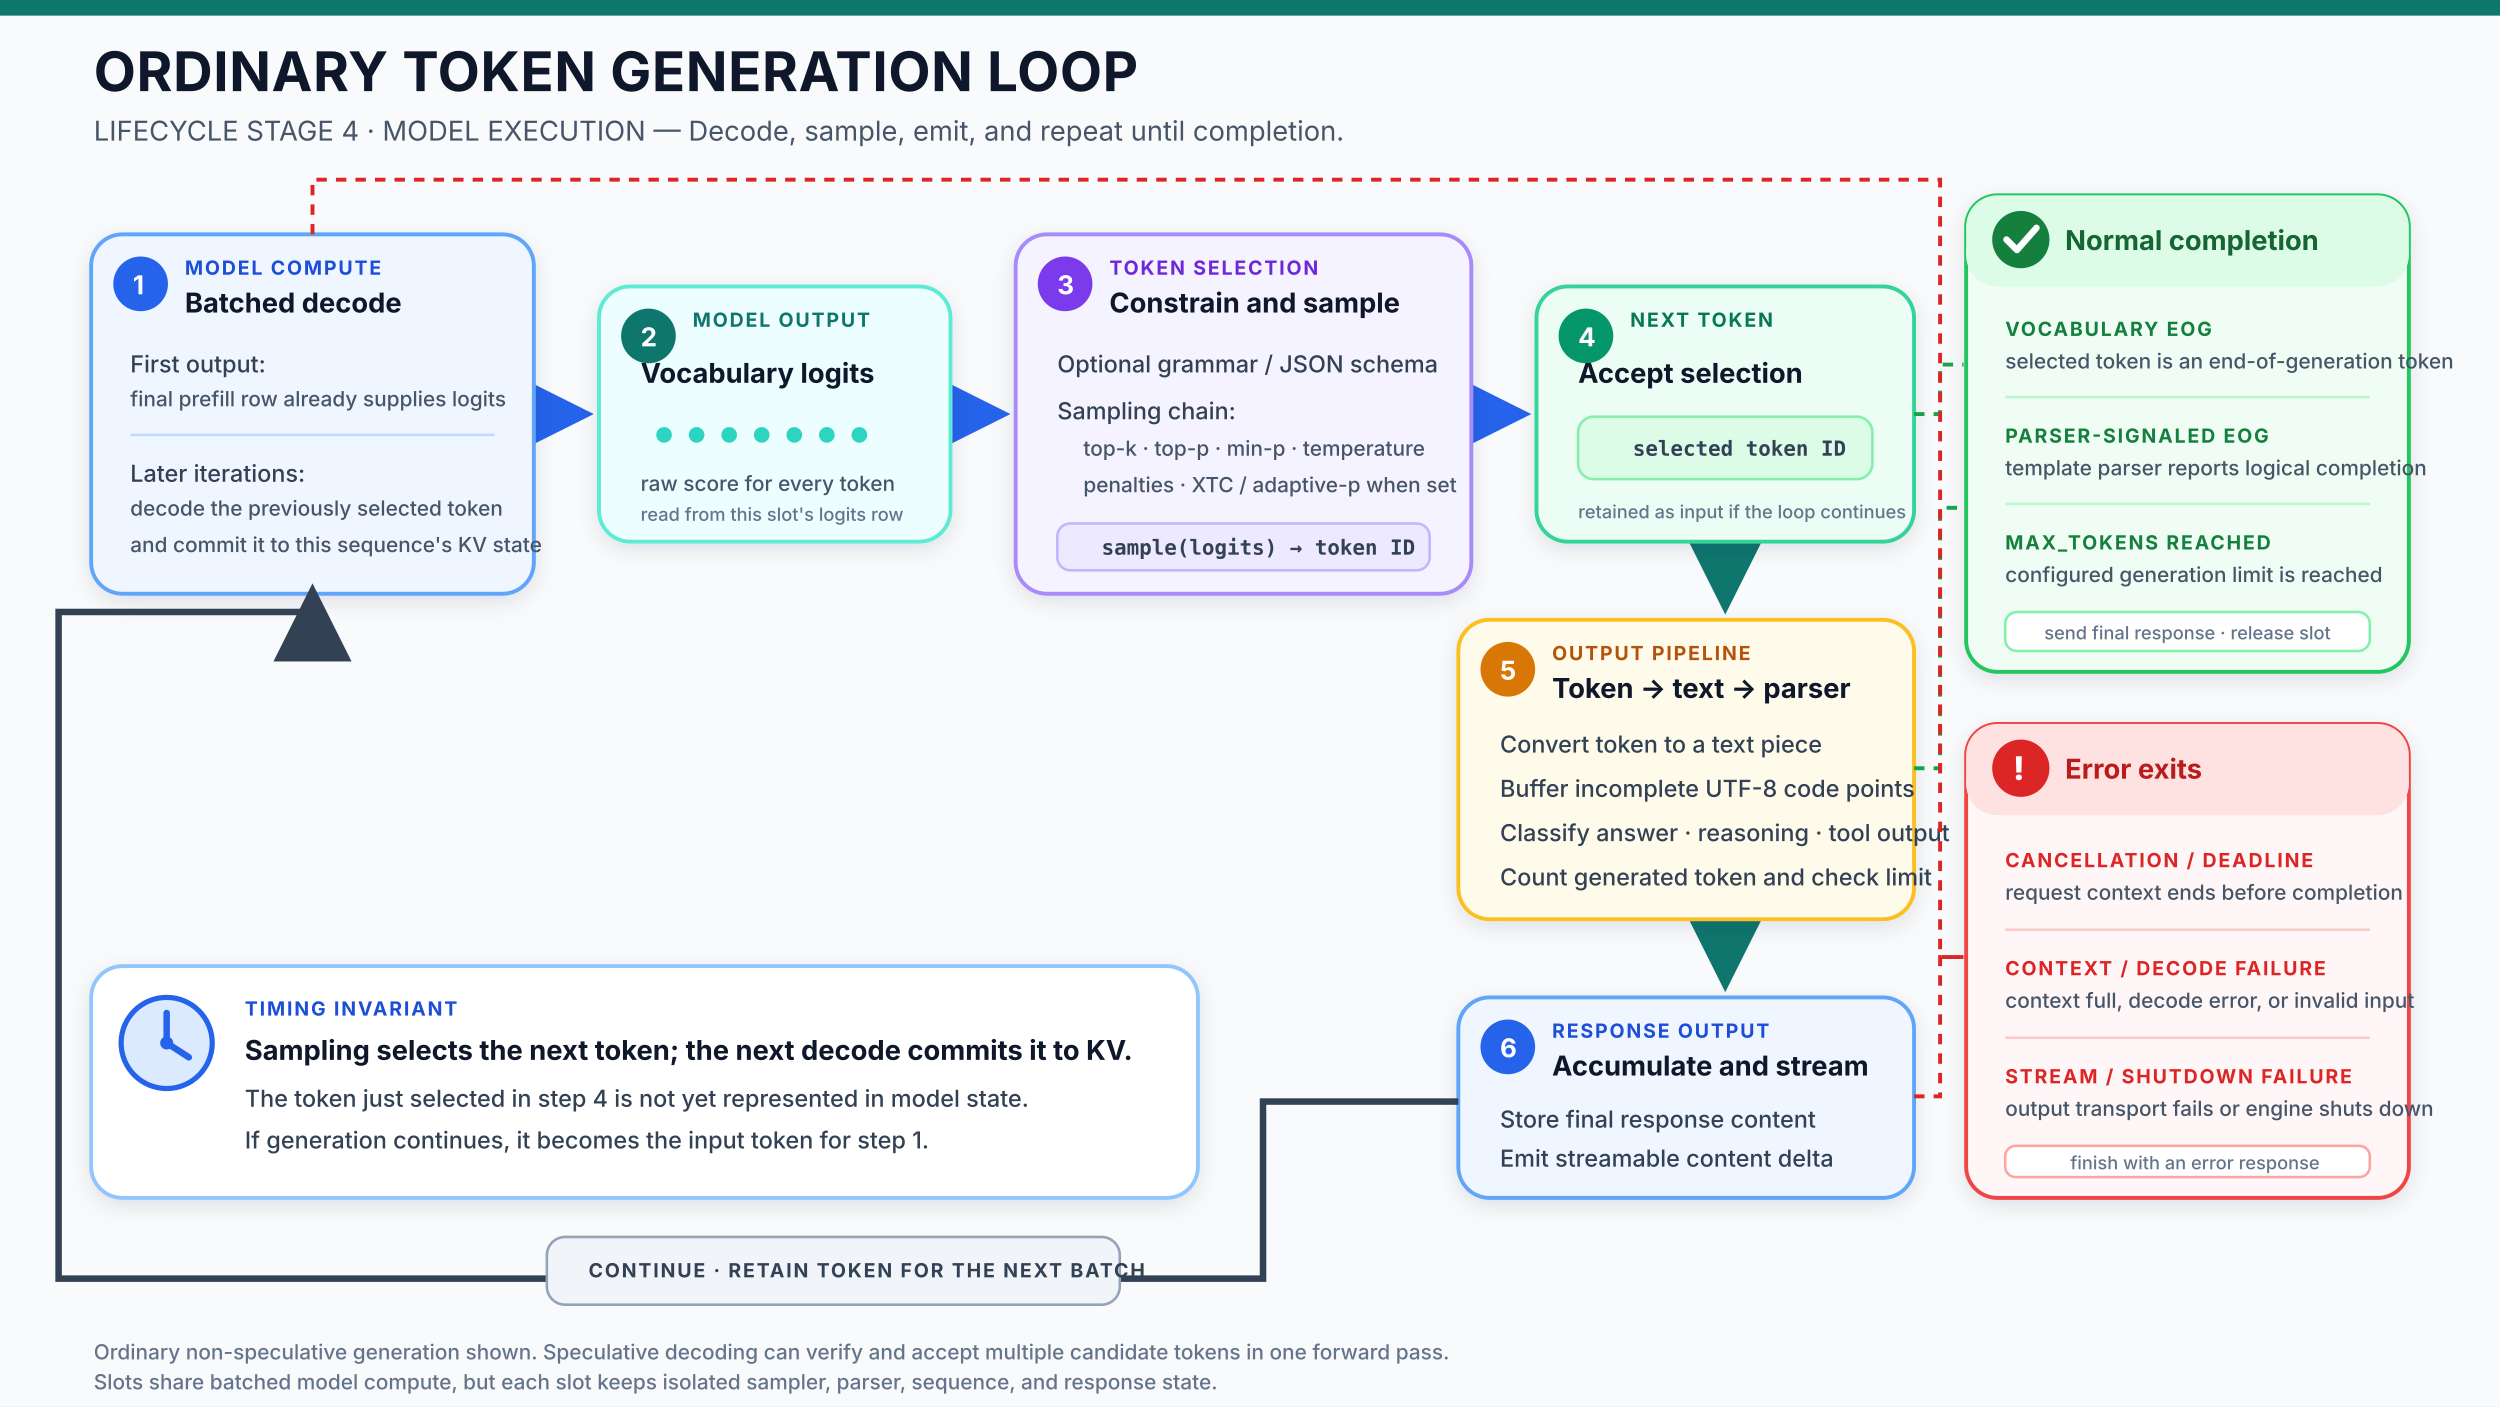
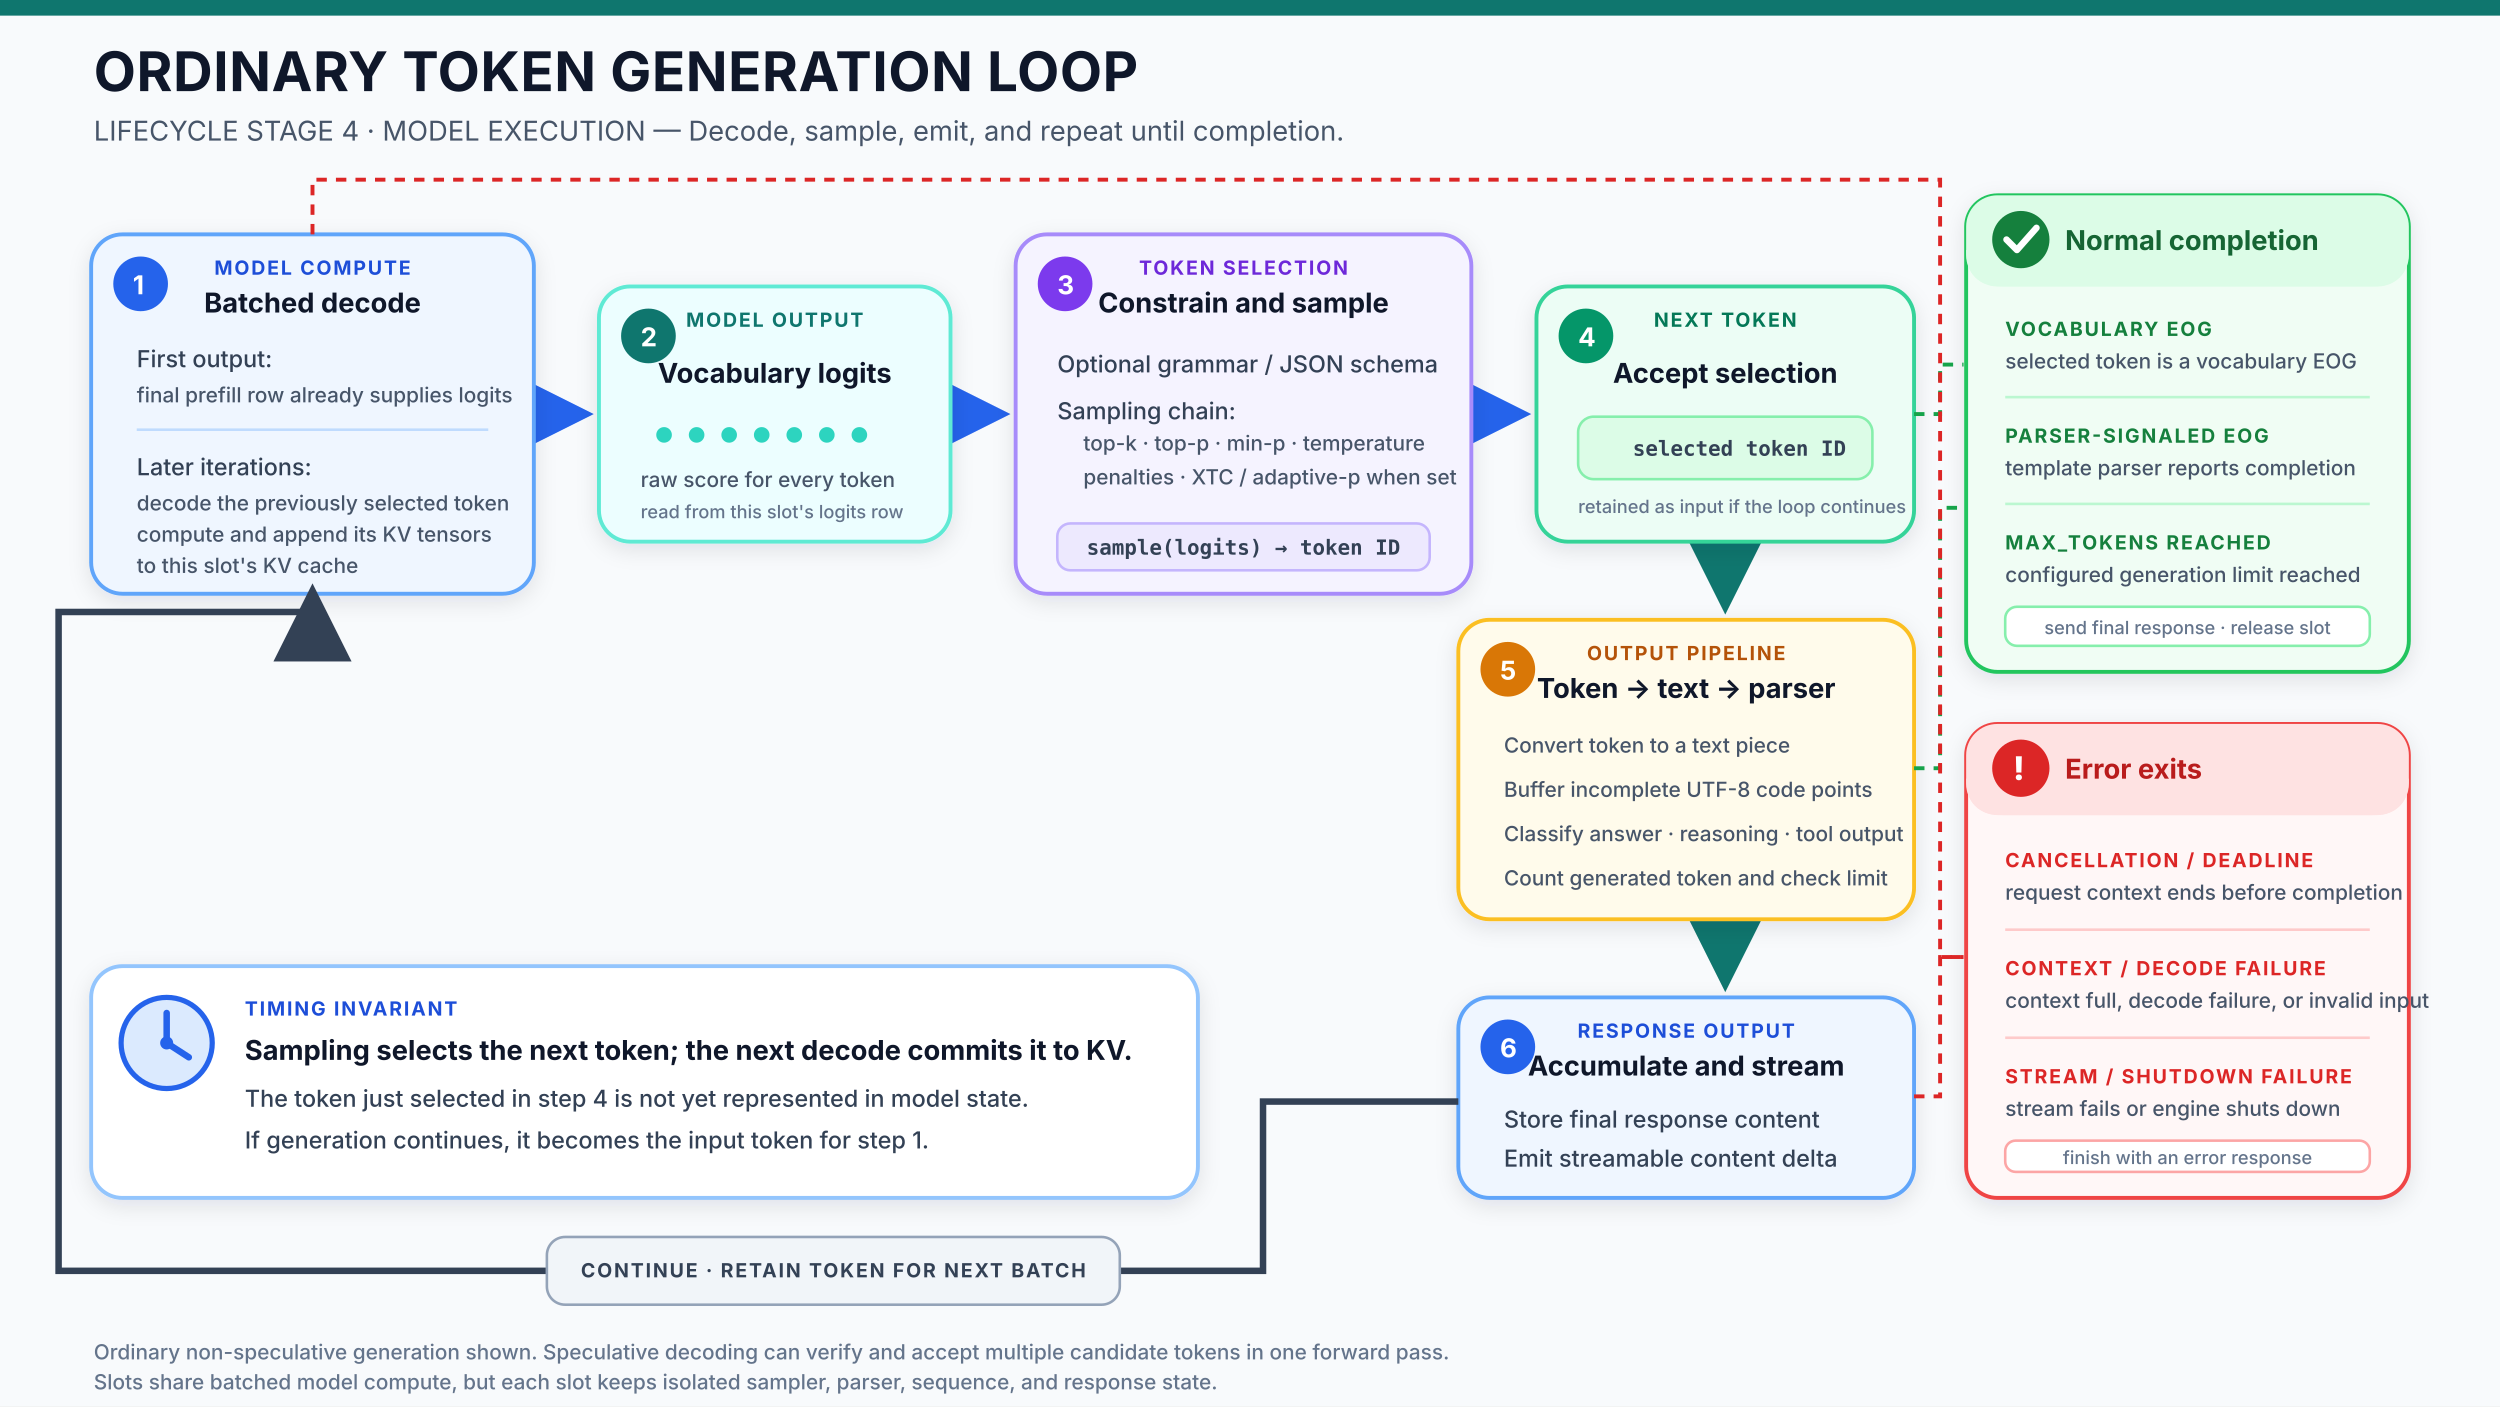
<svg xmlns="http://www.w3.org/2000/svg" width="1920" height="1080" viewBox="0 0 1920 1080" role="img" aria-labelledby="title desc">
  <defs>
    <filter id="shadow" x="-10%" y="-10%" width="120%" height="135%">
      <feDropShadow dx="0" dy="5" stdDeviation="8" flood-color="#0f172a" flood-opacity="0.10" />
    </filter>
    <marker id="arrow-blue" markerWidth="12" markerHeight="12" refX="10" refY="6" orient="auto" markerUnits="strokeWidth">
      <path d="M 0 0 L 12 6 L 0 12 z" fill="#2563eb" />
    </marker>
    <marker id="arrow-teal" markerWidth="12" markerHeight="12" refX="10" refY="6" orient="auto" markerUnits="strokeWidth">
      <path d="M 0 0 L 12 6 L 0 12 z" fill="#0f766e" />
    </marker>
    <marker id="arrow-slate" markerWidth="12" markerHeight="12" refX="10" refY="6" orient="auto" markerUnits="strokeWidth">
      <path d="M 0 0 L 12 6 L 0 12 z" fill="#334155" />
    </marker>
    <style>
      .title { font: 700 42px Inter, ui-sans-serif, system-ui, sans-serif; fill: #0f172a; letter-spacing: 0.5px; }
      .subtitle { font: 400 21px Inter, ui-sans-serif, system-ui, sans-serif; fill: #475569; }
      .eyebrow { font: 700 15px Inter, ui-sans-serif, system-ui, sans-serif; letter-spacing: 1.4px; }
      .heading { font: 700 21px Inter, ui-sans-serif, system-ui, sans-serif; fill: #0f172a; }
      .body { font: 500 18px Inter, ui-sans-serif, system-ui, sans-serif; fill: #334155; }
      .small { font: 500 16px Inter, ui-sans-serif, system-ui, sans-serif; fill: #475569; }
      .tiny { font: 500 14px Inter, ui-sans-serif, system-ui, sans-serif; fill: #64748b; }
      .mono { font: 600 16px ui-monospace, SFMono-Regular, Menlo, Consolas, monospace; fill: #334155; }
      .white { fill: #ffffff; }
      .muted { fill: #64748b; }
    </style>
  </defs>
  <rect width="1920" height="1080" fill="#f8fafc" />
  <rect x="0" y="0" width="1920" height="12" fill="#0f766e" />
  <text class="title" x="72" y="70">ORDINARY TOKEN GENERATION LOOP</text>
  <text class="subtitle" x="72" y="108">LIFECYCLE STAGE 4 · MODEL EXECUTION — Decode, sample, emit, and repeat until completion.</text>
  <path d="M 410 318 H 446" stroke="#2563eb" stroke-width="5" fill="none" marker-end="url(#arrow-blue)" />
  <path d="M 730 318 H 766" stroke="#2563eb" stroke-width="5" fill="none" marker-end="url(#arrow-blue)" />
  <path d="M 1130 318 H 1166" stroke="#2563eb" stroke-width="5" fill="none" marker-end="url(#arrow-blue)" />
  <path d="M 1325 416 V 462" stroke="#0f766e" stroke-width="5" fill="none" marker-end="url(#arrow-teal)" />
  <path d="M 1325 706 V 752" stroke="#0f766e" stroke-width="5" fill="none" marker-end="url(#arrow-teal)" />
  <g filter="url(#shadow)">
    <rect x="70" y="180" width="340" height="276" rx="24" fill="#eff6ff" stroke="#60a5fa" stroke-width="3" />
    <rect x="460" y="220" width="270" height="196" rx="24" fill="#ecfeff" stroke="#5eead4" stroke-width="3" />
    <rect x="780" y="180" width="350" height="276" rx="24" fill="#f5f3ff" stroke="#a78bfa" stroke-width="3" />
    <rect x="1180" y="220" width="290" height="196" rx="24" fill="#ecfdf5" stroke="#34d399" stroke-width="3" />
    <rect x="1120" y="476" width="350" height="230" rx="24" fill="#fffbeb" stroke="#fbbf24" stroke-width="3" />
    <rect x="1120" y="766" width="350" height="154" rx="24" fill="#eff6ff" stroke="#60a5fa" stroke-width="3" />
  </g>
  <circle cx="108" cy="218" r="21" fill="#2563eb" />
  <text x="102" y="226" style="font:700 20px Inter, sans-serif" class="white">1</text>
-   <text class="eyebrow" x="142" y="211" fill="#1d4ed8">MODEL COMPUTE</text>
-   <text class="heading" x="142" y="240">Batched decode</text>
-   <text class="body" x="100" y="286">First output:</text>
-   <text class="small" x="100" y="312">final prefill row already supplies logits</text>
-   <line x1="100" y1="334" x2="380" y2="334" stroke="#bfdbfe" stroke-width="2" />
-   <text class="body" x="100" y="370">Later iterations:</text>
-   <text class="small" x="100" y="396">decode the previously selected token</text>
-   <text class="small" x="100" y="424">and commit it to this sequence's KV state</text>
+   <text class="eyebrow" x="240" y="211" fill="#1d4ed8" text-anchor="middle">MODEL COMPUTE</text>
+   <text class="heading" x="240" y="240" text-anchor="middle">Batched decode</text>
+   <text class="body" x="105" y="282">First output:</text>
+   <text class="small" x="105" y="309">final prefill row already supplies logits</text>
+   <line x1="105" y1="330" x2="375" y2="330" stroke="#bfdbfe" stroke-width="2" />
+   <text class="body" x="105" y="365">Later iterations:</text>
+   <text class="small" x="105" y="392">decode the previously selected token</text>
+   <text class="small" x="105" y="416">compute and append its KV tensors</text>
+   <text class="small" x="105" y="440">to this slot's KV cache</text>
  <circle cx="498" cy="258" r="21" fill="#0f766e" />
  <text x="492" y="266" style="font:700 20px Inter, sans-serif" class="white">2</text>
-   <text class="eyebrow" x="532" y="251" fill="#0f766e">MODEL OUTPUT</text>
-   <text class="heading" x="492" y="294">Vocabulary logits</text>
+   <text class="eyebrow" x="595" y="251" fill="#0f766e" text-anchor="middle">MODEL OUTPUT</text>
+   <text class="heading" x="595" y="294" text-anchor="middle">Vocabulary logits</text>
  <circle cx="510" cy="334" r="6" fill="#2dd4bf" />
  <circle cx="535" cy="334" r="6" fill="#2dd4bf" />
  <circle cx="560" cy="334" r="6" fill="#2dd4bf" />
  <circle cx="585" cy="334" r="6" fill="#2dd4bf" />
  <circle cx="610" cy="334" r="6" fill="#2dd4bf" />
  <circle cx="635" cy="334" r="6" fill="#2dd4bf" />
  <circle cx="660" cy="334" r="6" fill="#2dd4bf" />
-   <text class="small" x="492" y="377">raw score for every token</text>
-   <text class="tiny" x="492" y="400">read from this slot's logits row</text>
+   <text class="small" x="492" y="374">raw score for every token</text>
+   <text class="tiny" x="492" y="398">read from this slot's logits row</text>
  <circle cx="818" cy="218" r="21" fill="#7c3aed" />
  <text x="812" y="226" style="font:700 20px Inter, sans-serif" class="white">3</text>
-   <text class="eyebrow" x="852" y="211" fill="#6d28d9">TOKEN SELECTION</text>
-   <text class="heading" x="852" y="240">Constrain and sample</text>
+   <text class="eyebrow" x="955" y="211" fill="#6d28d9" text-anchor="middle">TOKEN SELECTION</text>
+   <text class="heading" x="955" y="240" text-anchor="middle">Constrain and sample</text>
  <text class="body" x="812" y="286">Optional grammar / JSON schema</text>
  <text class="body" x="812" y="322">Sampling chain:</text>
-   <text class="small" x="832" y="350">top-k · top-p · min-p · temperature</text>
-   <text class="small" x="832" y="378">penalties · XTC / adaptive-p when set</text>
+   <text class="small" x="832" y="346">top-k · top-p · min-p · temperature</text>
+   <text class="small" x="832" y="372">penalties · XTC / adaptive-p when set</text>
  <rect x="812" y="402" width="286" height="36" rx="10" fill="#ede9fe" stroke="#c4b5fd" stroke-width="2" />
-   <text class="mono" x="846" y="426">sample(logits) → token ID</text>
+   <text class="mono" x="955" y="426" text-anchor="middle">sample(logits) → token ID</text>
  <circle cx="1218" cy="258" r="21" fill="#059669" />
  <text x="1212" y="266" style="font:700 20px Inter, sans-serif" class="white">4</text>
-   <text class="eyebrow" x="1252" y="251" fill="#047857">NEXT TOKEN</text>
-   <text class="heading" x="1212" y="294">Accept selection</text>
+   <text class="eyebrow" x="1325" y="251" fill="#047857" text-anchor="middle">NEXT TOKEN</text>
+   <text class="heading" x="1325" y="294" text-anchor="middle">Accept selection</text>
  <rect x="1212" y="320" width="226" height="48" rx="12" fill="#dcfce7" stroke="#86efac" stroke-width="2" />
  <text class="mono" x="1254" y="350">selected token ID</text>
-   <text class="tiny" x="1212" y="398">retained as input if the loop continues</text>
+   <text class="tiny" x="1212" y="394">retained as input if the loop continues</text>
  <circle cx="1158" cy="514" r="21" fill="#d97706" />
  <text x="1152" y="522" style="font:700 20px Inter, sans-serif" class="white">5</text>
-   <text class="eyebrow" x="1192" y="507" fill="#b45309">OUTPUT PIPELINE</text>
-   <text class="heading" x="1192" y="536">Token → text → parser</text>
-   <text class="body" x="1152" y="578">Convert token to a text piece</text>
-   <text class="body" x="1152" y="612">Buffer incomplete UTF-8 code points</text>
-   <text class="body" x="1152" y="646">Classify answer · reasoning · tool output</text>
-   <text class="body" x="1152" y="680">Count generated token and check limit</text>
+   <text class="eyebrow" x="1295" y="507" fill="#b45309" text-anchor="middle">OUTPUT PIPELINE</text>
+   <text class="heading" x="1295" y="536" text-anchor="middle">Token → text → parser</text>
+   <text class="small" x="1155" y="578">Convert token to a text piece</text>
+   <text class="small" x="1155" y="612">Buffer incomplete UTF-8 code points</text>
+   <text class="small" x="1155" y="646">Classify answer · reasoning · tool output</text>
+   <text class="small" x="1155" y="680">Count generated token and check limit</text>
  <circle cx="1158" cy="804" r="21" fill="#2563eb" />
  <text x="1152" y="812" style="font:700 20px Inter, sans-serif" class="white">6</text>
-   <text class="eyebrow" x="1192" y="797" fill="#1d4ed8">RESPONSE OUTPUT</text>
-   <text class="heading" x="1192" y="826">Accumulate and stream</text>
-   <text class="body" x="1152" y="866">Store final response content</text>
-   <text class="body" x="1152" y="896">Emit streamable content delta</text>
+   <text class="eyebrow" x="1295" y="797" fill="#1d4ed8" text-anchor="middle">RESPONSE OUTPUT</text>
+   <text class="heading" x="1295" y="826" text-anchor="middle">Accumulate and stream</text>
+   <text class="body" x="1155" y="866">Store final response content</text>
+   <text class="body" x="1155" y="896">Emit streamable content delta</text>
  <g filter="url(#shadow)">
    <rect x="1510" y="150" width="340" height="366" rx="24" fill="#f0fdf4" stroke="#22c55e" stroke-width="3" />
  </g>
  <rect x="1510" y="150" width="340" height="70" rx="24" fill="#dcfce7" />
  <path d="M 1510 192 Q 1510 220 1538 220 H 1822 Q 1850 220 1850 192" fill="#dcfce7" />
  <circle cx="1552" cy="184" r="22" fill="#15803d" />
  <path d="M 1541 184 L 1549 192 L 1564 175" stroke="#ffffff" stroke-width="5" fill="none" stroke-linecap="round" stroke-linejoin="round" />
  <text class="heading" x="1586" y="192" style="fill:#166534">Normal completion</text>
  <text class="eyebrow" x="1540" y="258" fill="#15803d">VOCABULARY EOG</text>
-   <text class="small" x="1540" y="283">selected token is an end-of-generation token</text>
+   <text class="small" x="1540" y="283">selected token is a vocabulary EOG</text>
  <line x1="1540" y1="305" x2="1820" y2="305" stroke="#bbf7d0" stroke-width="2" />
  <text class="eyebrow" x="1540" y="340" fill="#15803d">PARSER-SIGNALED EOG</text>
-   <text class="small" x="1540" y="365">template parser reports logical completion</text>
+   <text class="small" x="1540" y="365">template parser reports completion</text>
  <line x1="1540" y1="387" x2="1820" y2="387" stroke="#bbf7d0" stroke-width="2" />
  <text class="eyebrow" x="1540" y="422" fill="#15803d">MAX_TOKENS REACHED</text>
-   <text class="small" x="1540" y="447">configured generation limit is reached</text>
-   <rect x="1540" y="470" width="280" height="30" rx="9" fill="#ffffff" stroke="#86efac" stroke-width="2" />
-   <text class="tiny" x="1570" y="491">send final response · release slot</text>
+   <text class="small" x="1540" y="447">configured generation limit reached</text>
+   <rect x="1540" y="466" width="280" height="30" rx="9" fill="#ffffff" stroke="#86efac" stroke-width="2" />
+   <text class="tiny" x="1680" y="487" text-anchor="middle">send final response · release slot</text>
  <g filter="url(#shadow)">
    <rect x="1510" y="556" width="340" height="364" rx="24" fill="#fff7f7" stroke="#ef4444" stroke-width="3" />
  </g>
  <rect x="1510" y="556" width="340" height="70" rx="24" fill="#fee2e2" />
  <path d="M 1510 598 Q 1510 626 1538 626 H 1822 Q 1850 626 1850 598" fill="#fee2e2" />
  <circle cx="1552" cy="590" r="22" fill="#dc2626" />
  <text x="1546" y="599" style="font:800 25px Inter, sans-serif" class="white">!</text>
  <text class="heading" x="1586" y="598" style="fill:#b91c1c">Error exits</text>
  <text class="eyebrow" x="1540" y="666" fill="#dc2626">CANCELLATION / DEADLINE</text>
  <text class="small" x="1540" y="691">request context ends before completion</text>
  <line x1="1540" y1="714" x2="1820" y2="714" stroke="#fecaca" stroke-width="2" />
  <text class="eyebrow" x="1540" y="749" fill="#dc2626">CONTEXT / DECODE FAILURE</text>
-   <text class="small" x="1540" y="774">context full, decode error, or invalid input</text>
+   <text class="small" x="1540" y="774">context full, decode failure, or invalid input</text>
  <line x1="1540" y1="797" x2="1820" y2="797" stroke="#fecaca" stroke-width="2" />
  <text class="eyebrow" x="1540" y="832" fill="#dc2626">STREAM / SHUTDOWN FAILURE</text>
-   <text class="small" x="1540" y="857">output transport fails or engine shuts down</text>
-   <rect x="1540" y="880" width="280" height="24" rx="8" fill="#ffffff" stroke="#fca5a5" stroke-width="2" />
-   <text class="tiny" x="1590" y="898">finish with an error response</text>
+   <text class="small" x="1540" y="857">stream fails or engine shuts down</text>
+   <rect x="1540" y="876" width="280" height="24" rx="8" fill="#ffffff" stroke="#fca5a5" stroke-width="2" />
+   <text class="tiny" x="1680" y="894" text-anchor="middle">finish with an error response</text>
  <path d="M 1470 318 H 1490 V 280 H 1508" stroke="#16a34a" stroke-width="3" fill="none" stroke-dasharray="8 7" />
  <path d="M 1470 590 H 1490 V 390 H 1508" stroke="#16a34a" stroke-width="3" fill="none" stroke-dasharray="8 7" />
  <path d="M 240 180 V 138 H 1490 V 735 H 1508" stroke="#dc2626" stroke-width="3" fill="none" stroke-dasharray="8 7" />
  <path d="M 1470 842 H 1490 V 735 H 1508" stroke="#dc2626" stroke-width="3" fill="none" stroke-dasharray="8 7" />
  <g filter="url(#shadow)">
    <rect x="70" y="742" width="850" height="178" rx="24" fill="#ffffff" stroke="#93c5fd" stroke-width="3" />
  </g>
  <circle cx="128" cy="801" r="35" fill="#dbeafe" stroke="#2563eb" stroke-width="4" />
  <circle cx="128" cy="801" r="5" fill="#2563eb" />
  <path d="M 128 801 V 778 M 128 801 L 145 812" stroke="#2563eb" stroke-width="5" fill="none" stroke-linecap="round" />
  <text class="eyebrow" x="188" y="780" fill="#1d4ed8">TIMING INVARIANT</text>
  <text class="heading" x="188" y="814">Sampling selects the next token; the next decode commits it to KV.</text>
  <text class="body" x="188" y="850">The token just selected in step 4 is not yet represented in model state.</text>
  <text class="body" x="188" y="882">If generation continues, it becomes the input token for step 1.</text>
-   <path d="M 1120 846 H 970 V 982 H 45 V 470 H 240 V 458" stroke="#334155" stroke-width="5" fill="none" marker-end="url(#arrow-slate)" />
+   <path d="M 1120 846 H 970 V 976 H 45 V 470 H 240 V 458" stroke="#334155" stroke-width="5" fill="none" marker-end="url(#arrow-slate)" />
  <rect x="420" y="950" width="440" height="52" rx="14" fill="#f1f5f9" stroke="#94a3b8" stroke-width="2" />
-   <text class="eyebrow" x="452" y="981" fill="#334155">CONTINUE · RETAIN TOKEN FOR THE NEXT BATCH</text>
+   <text class="eyebrow" x="640" y="981" fill="#334155" text-anchor="middle">CONTINUE · RETAIN TOKEN FOR NEXT BATCH</text>
  <text class="small muted" x="72" y="1044">Ordinary non-speculative generation shown. Speculative decoding can verify and accept multiple candidate tokens in one forward pass.</text>
  <text class="small muted" x="72" y="1067">Slots share batched model compute, but each slot keeps isolated sampler, parser, sequence, and response state.</text>
</svg>
